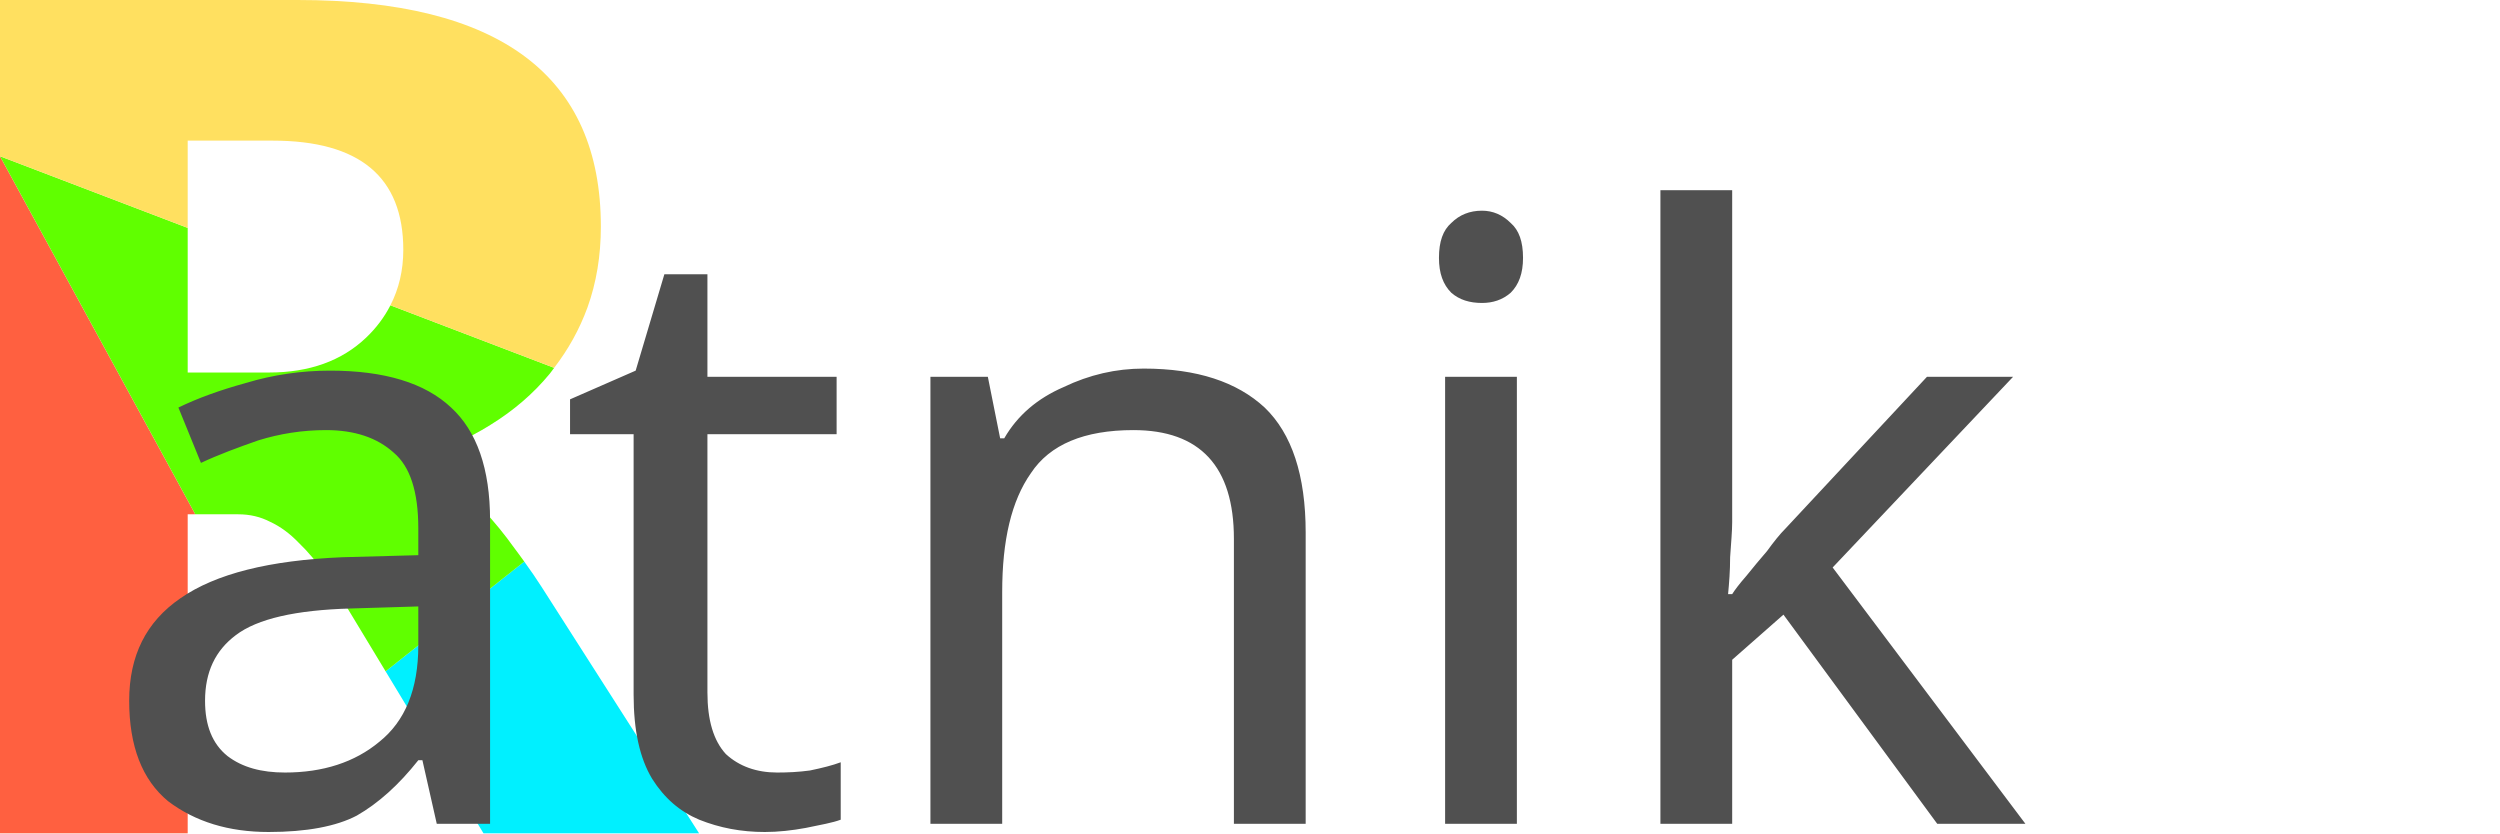
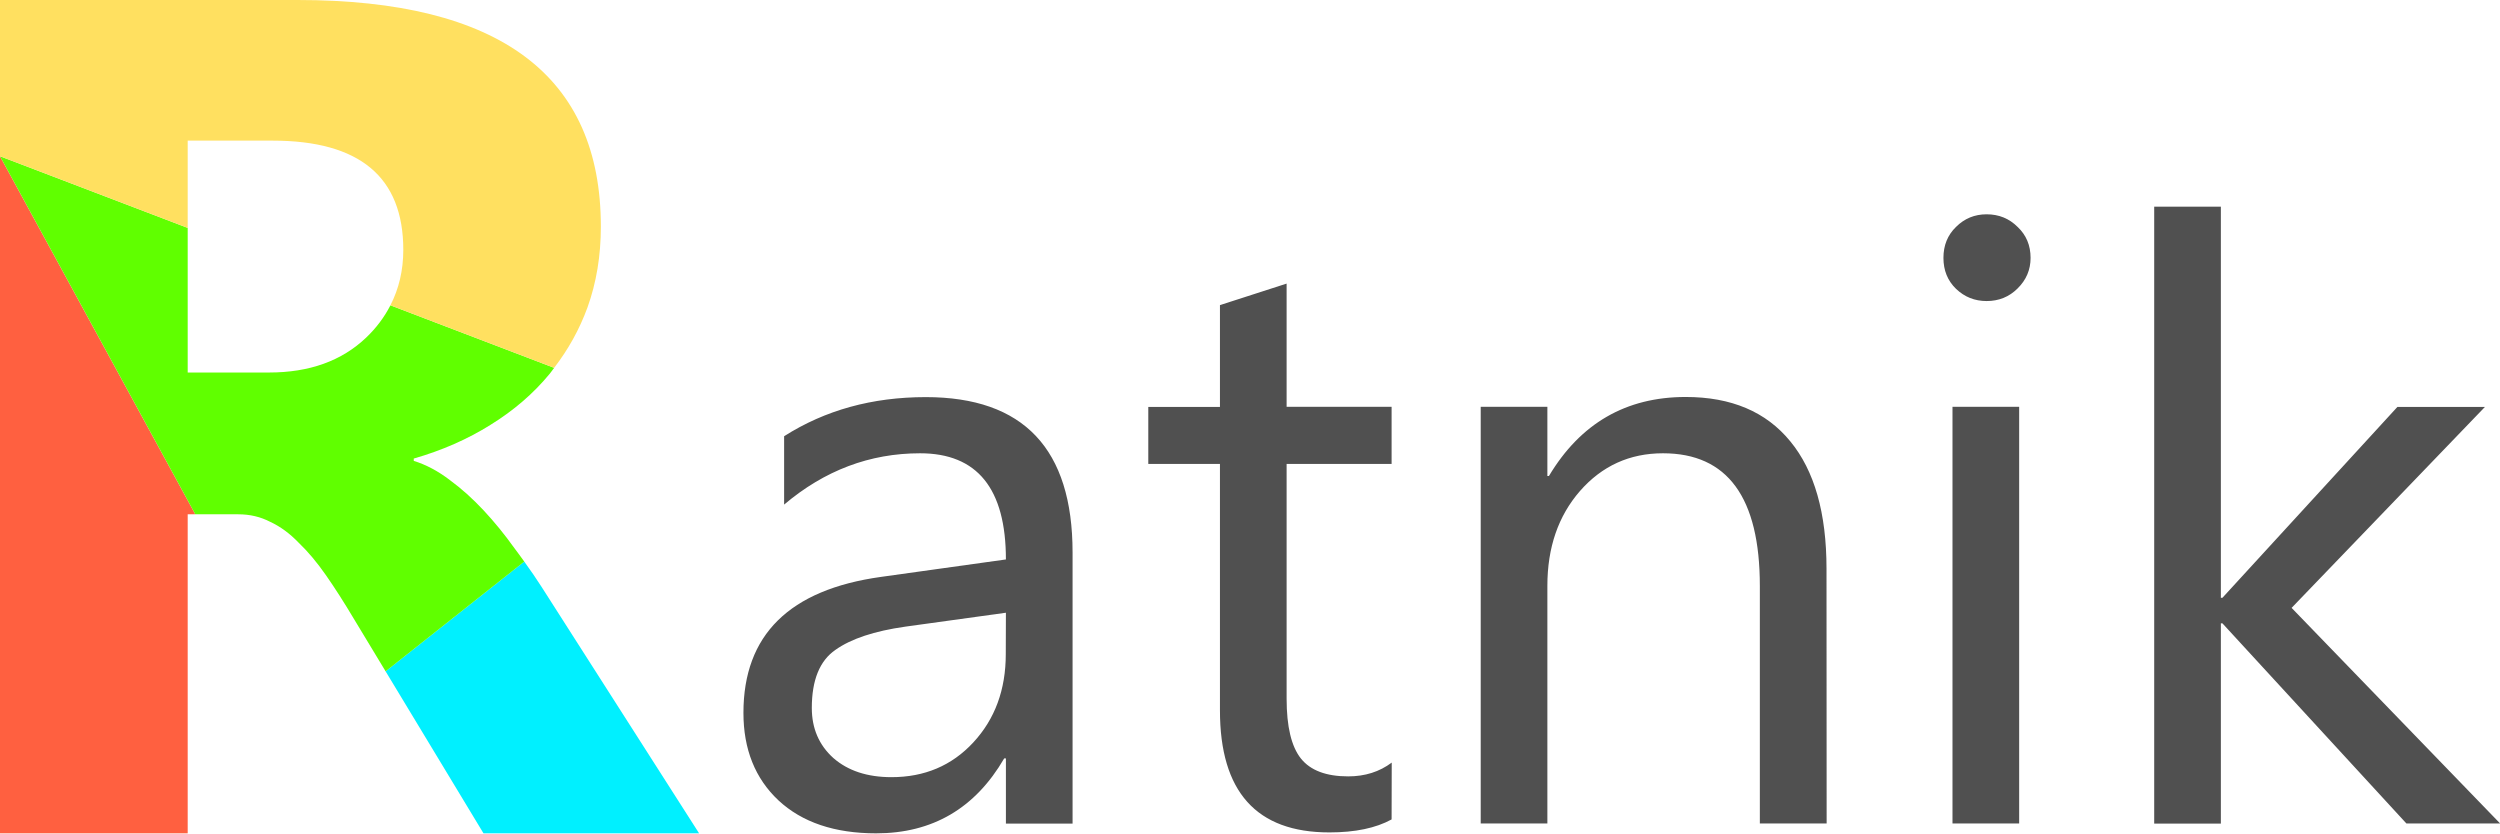
<svg xmlns="http://www.w3.org/2000/svg" width="72" height="24" viewBox="0 0 19.05 6.35" version="1.1" id="svg1">
  <defs id="defs1" />
  <g id="layer1">
    <g id="g12" transform="scale(0.1875)">
      <path id="text1" style="-inkscape-font-specification:'Segoe UI';fill:#ff6040;stroke-width:12.092;stroke-linecap:round;stroke-linejoin:round;paint-order:markers stroke fill" d="M 7.937,20.901 0,6.35 V 33.867 H 7.628 V 20.901 Z" />
      <path id="path12" style="-inkscape-font-specification:'Segoe UI';fill:#00f0ff;stroke-width:12.092;stroke-linecap:round;stroke-linejoin:round;paint-order:markers stroke fill" d="m 21.305,22.822 -5.635,4.46 3.979,6.584 h 8.762 L 22.011,23.853 c -0.216,-0.34 -0.456,-0.684 -0.706,-1.031 z" />
      <path id="path11" style="-inkscape-font-specification:'Segoe UI';fill:#60ff00;stroke-width:12.092;stroke-linecap:round;stroke-linejoin:round;paint-order:markers stroke fill" d="m 22.521,14.949 -6.654,-2.541 c -0.244,0.476 -0.57,0.916 -0.988,1.314 -0.992,0.945 -2.307,1.417 -3.944,1.417 H 7.628 V 9.262 L 0,6.35 7.937,20.901 h 1.746 c 0.472,0 0.905,0.102 1.299,0.307 0.409,0.189 0.795,0.472 1.158,0.85 0.378,0.362 0.748,0.803 1.11,1.323 0.362,0.52 0.74,1.11 1.133,1.771 l 1.288,2.131 5.635,-4.46 c -0.132,-0.183 -0.263,-0.366 -0.404,-0.551 -0.394,-0.551 -0.811,-1.063 -1.252,-1.535 -0.441,-0.472 -0.898,-0.882 -1.37,-1.228 -0.472,-0.362 -0.961,-0.622 -1.465,-0.779 v -0.094 c 1.149,-0.331 2.189,-0.787 3.118,-1.37 0.945,-0.583 1.748,-1.275 2.409,-2.078 0.063,-0.077 0.118,-0.158 0.179,-0.237 z" />
      <path id="path10" style="-inkscape-font-specification:'Segoe UI';fill:#ffe060;stroke-width:12.092;stroke-linecap:round;stroke-linejoin:round;paint-order:markers stroke fill" d="M 0,0 V 6.35 L 7.628,9.262 V 5.715 h 3.448 c 3.543,0 5.314,1.48 5.314,4.44 0,0.83 -0.178,1.579 -0.524,2.253 l 6.654,2.541 c 0.572,-0.743 1.028,-1.558 1.356,-2.456 0.362,-1.008 0.543,-2.102 0.543,-3.282 C 24.42,3.07 20.31,0 12.092,0 Z" />
    </g>
-     <text xml:space="preserve" style="font-size:6.35px;line-height:1;font-family:'Segoe UI';-inkscape-font-specification:'Segoe UI';text-anchor:middle;fill:#505050;stroke-width:6.35;stroke-linecap:round;stroke-linejoin:round;paint-order:markers stroke fill" x="12.221" y="6.276" id="text2">
-       <tspan id="tspan1" x="12.221" y="6.276">atnik</tspan>
-     </text>
+     <path d="M 8.173,6.276 H 7.665 V 5.779 H 7.652 Q 7.32,6.35 6.676,6.35 q -0.474,0 -0.744,-0.251 -0.267,-0.251 -0.267,-0.667 0,-0.89 1.048,-1.036 L 7.665,4.263 q 0,-0.809 -0.654,-0.809 -0.574,0 -1.036,0.391 V 3.324 q 0.468,-0.298 1.079,-0.298 1.119,0 1.119,1.184 z M 7.665,4.669 6.899,4.775 Q 6.545,4.825 6.366,4.952 6.186,5.076 6.186,5.395 q 0,0.233 0.164,0.381 0.167,0.146 0.443,0.146 0.378,0 0.623,-0.264 0.248,-0.267 0.248,-0.673 z m 2.939,1.575 q -0.18,0.099 -0.474,0.099 -0.834,0 -0.834,-0.93 V 3.535 H 8.75 V 3.101 H 9.296 V 2.325 L 9.804,2.161 v 0.939 H 10.604 V 3.535 H 9.804 v 1.789 q 0,0.319 0.109,0.456 0.109,0.136 0.36,0.136 0.192,0 0.332,-0.105 z m 3.315,0.031 H 13.41 V 4.465 q 0,-1.011 -0.738,-1.011 -0.381,0 -0.633,0.288 -0.248,0.285 -0.248,0.722 v 1.811 h -0.508 v -3.175 h 0.508 v 0.527 h 0.012 q 0.36,-0.602 1.042,-0.602 0.521,0 0.797,0.338 0.276,0.335 0.276,0.97 z m 1.219,-3.981 q -0.136,0 -0.233,-0.093 -0.096,-0.093 -0.096,-0.236 0,-0.143 0.096,-0.236 0.096,-0.096 0.233,-0.096 0.14,0 0.236,0.096 0.099,0.093 0.099,0.236 0,0.136 -0.099,0.233 -0.096,0.096 -0.236,0.096 z m 0.248,3.981 h -0.508 v -3.175 h 0.508 z m 3.665,0 H 18.337 L 16.935,4.75 h -0.012 V 6.276 H 16.415 V 1.575 h 0.508 v 2.98 h 0.012 l 1.333,-1.454 h 0.667 L 17.462,4.632 Z" id="text2" style="-inkscape-font-specification:'Segoe UI';fill:#505050;stroke-width:6.35;stroke-linecap:round;stroke-linejoin:round;paint-order:markers stroke fill" aria-label="atnik" />
  </g>
</svg>
